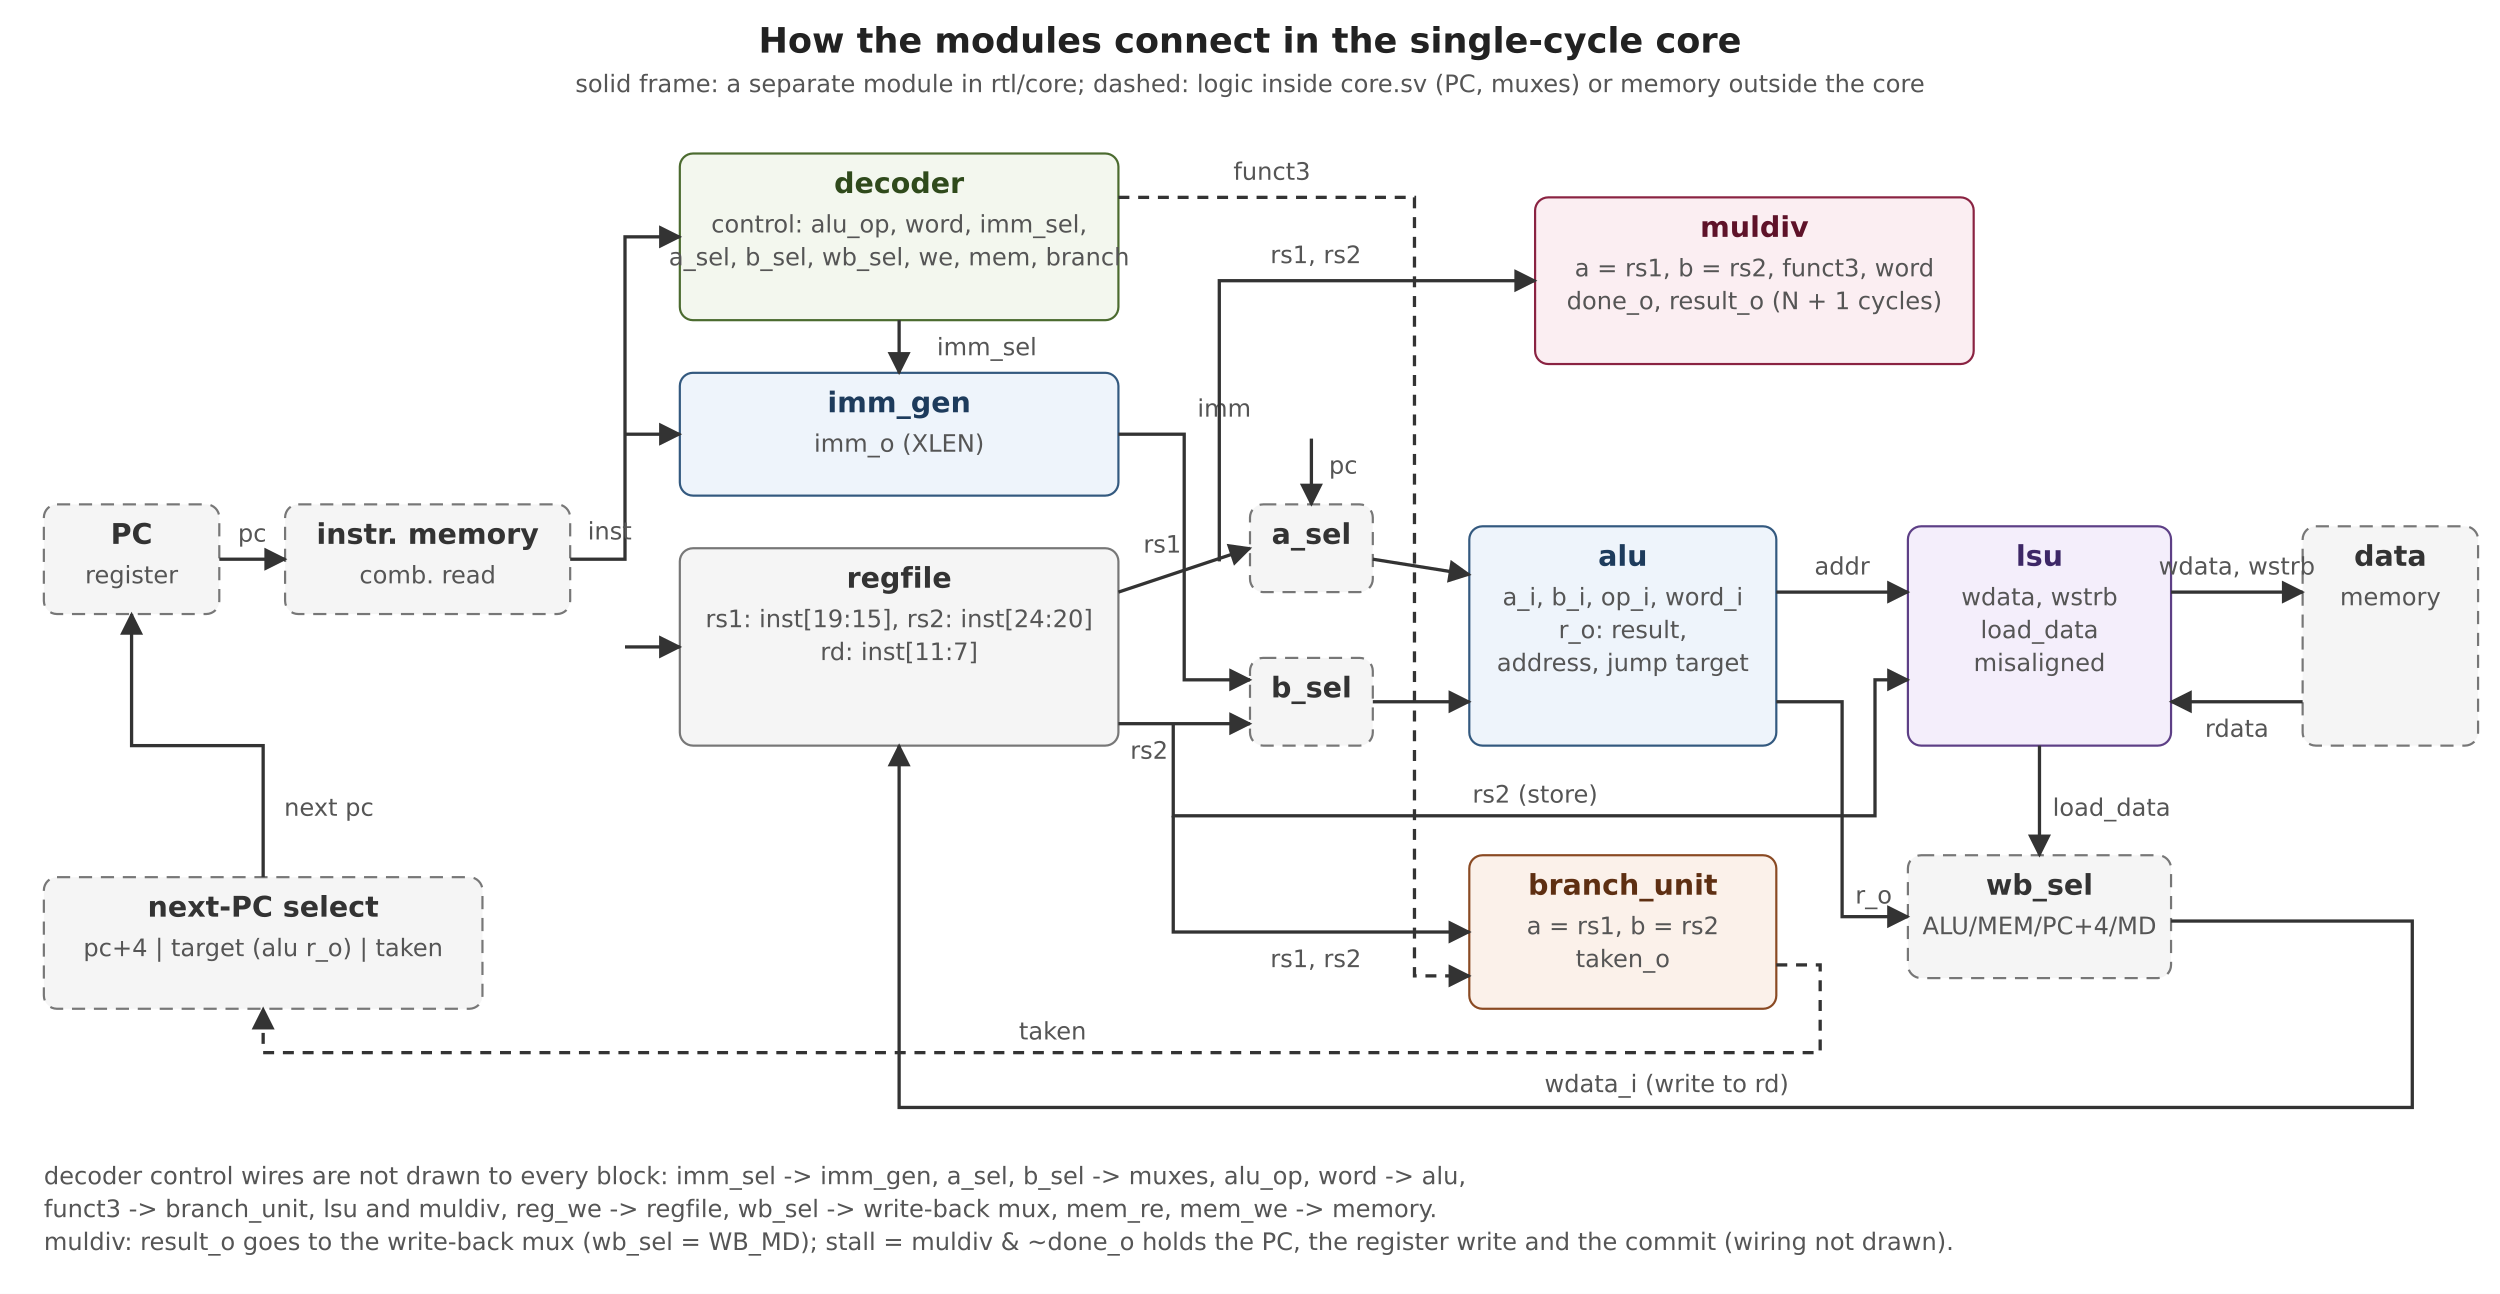
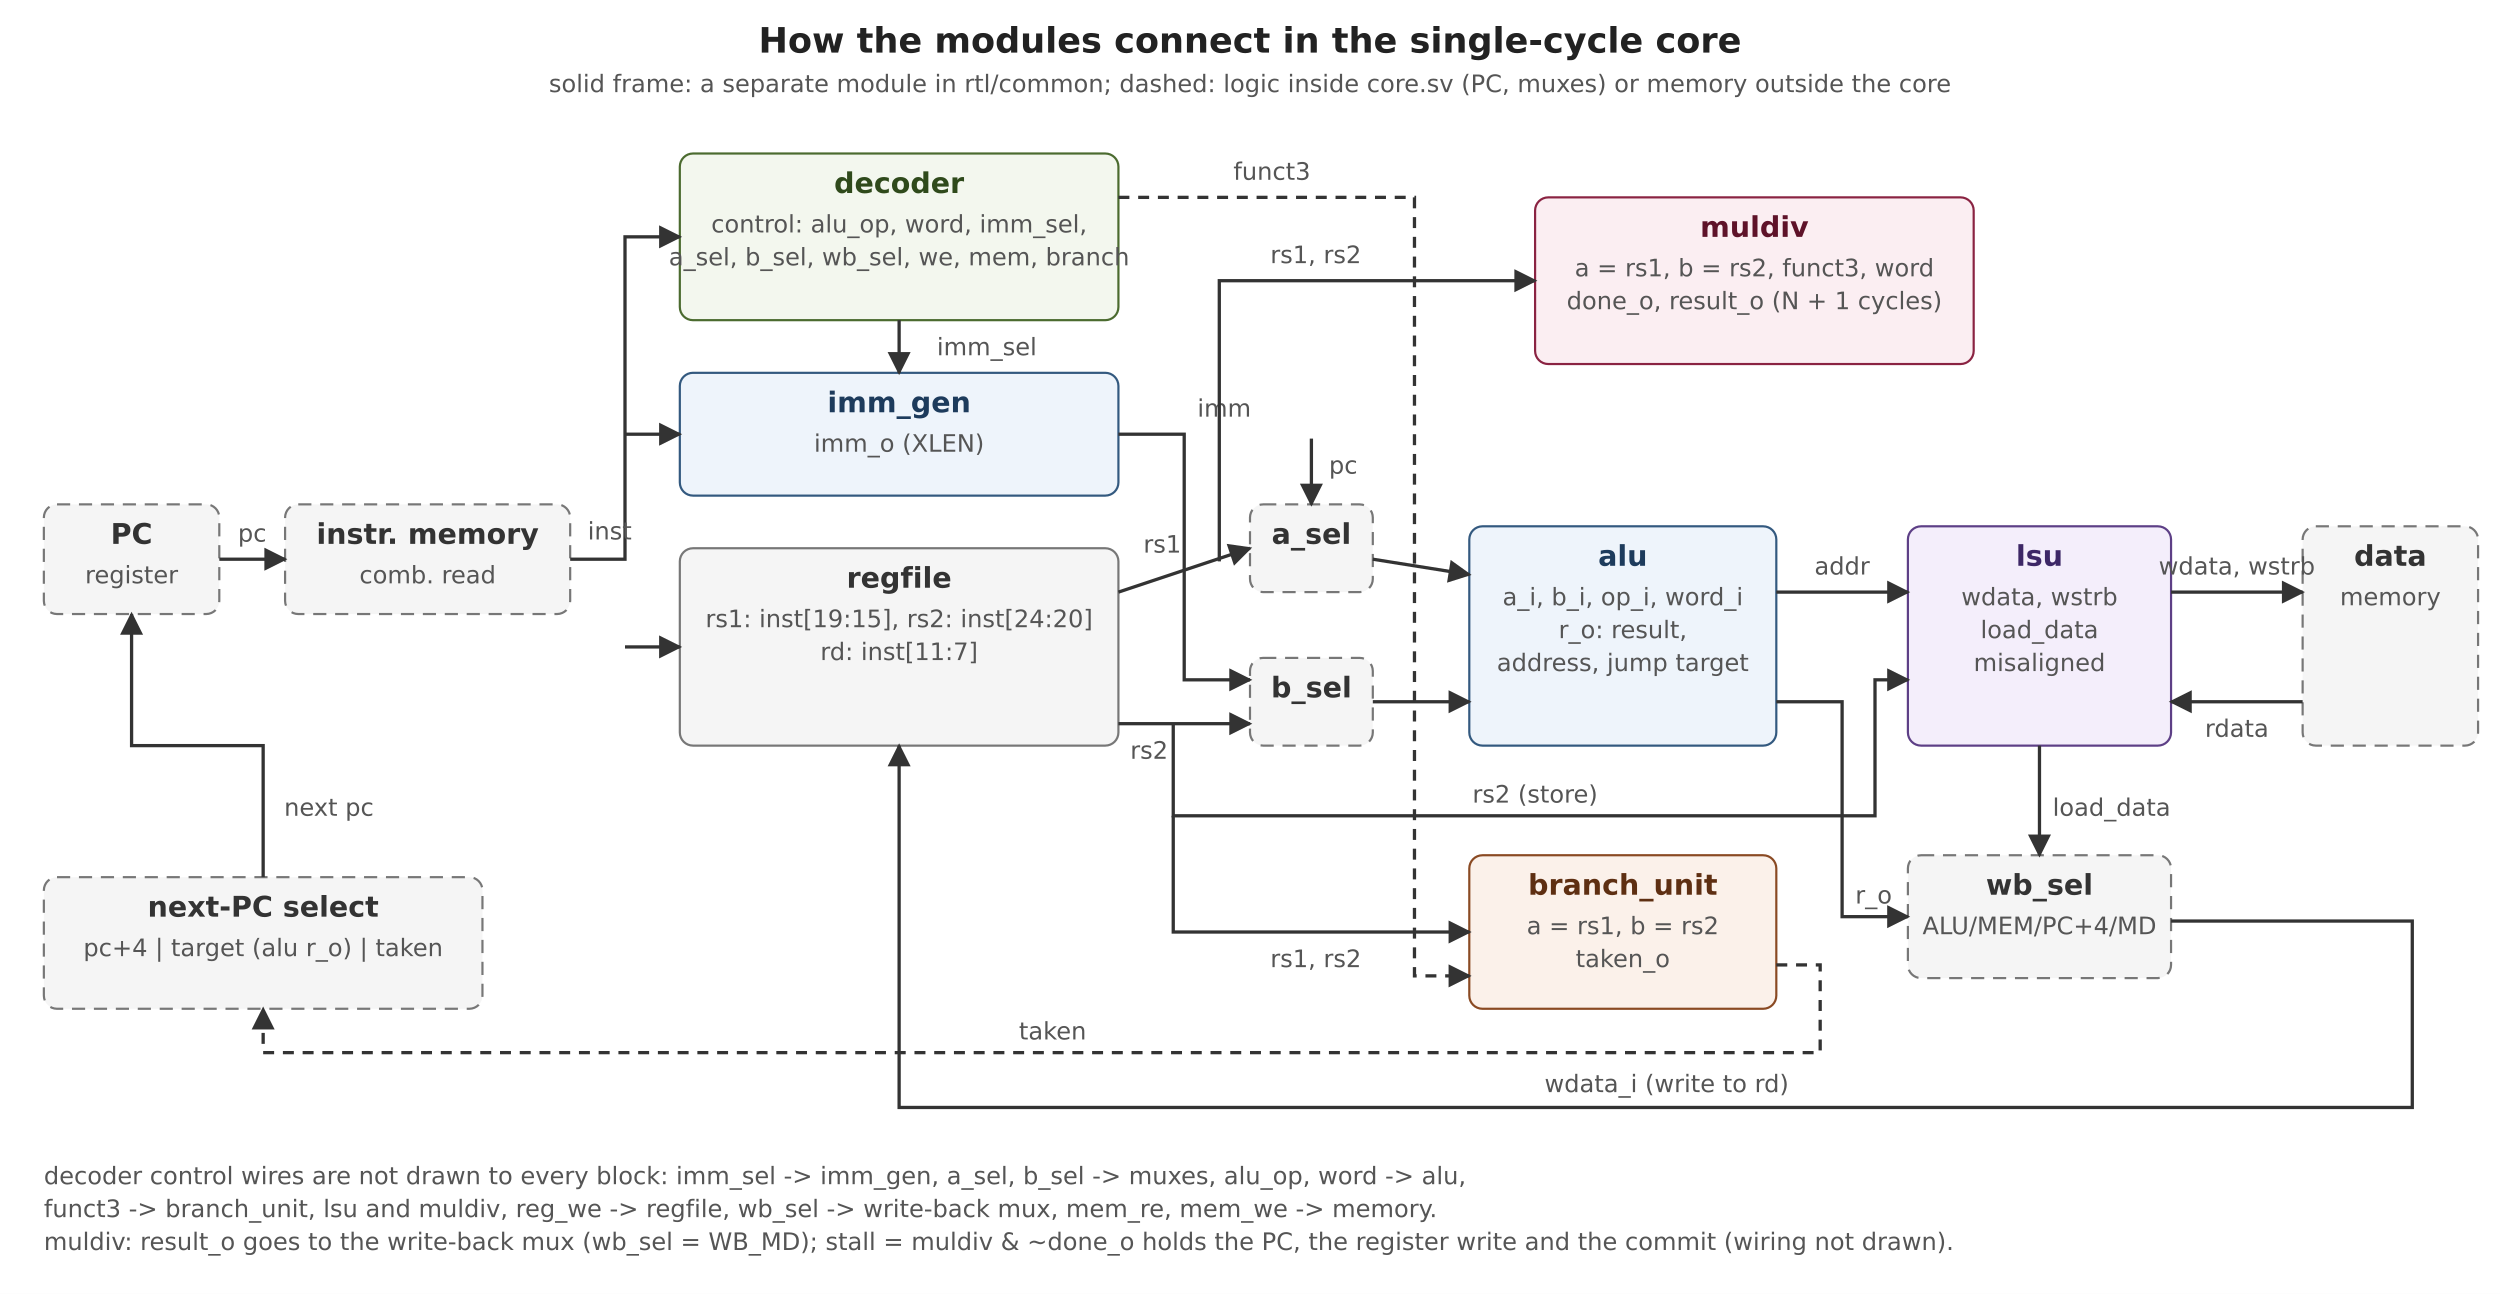
<svg xmlns="http://www.w3.org/2000/svg" viewBox="0 0 1140 590" width="1140" height="590" font-family="DejaVu Sans, sans-serif" font-size="13">
  <defs>
    <marker id="arr" viewBox="0 0 10 10" refX="9" refY="5" markerWidth="7" markerHeight="7" orient="auto-start-reverse">
      <path d="M0,0 L10,5 L0,10 z" fill="#333" />
    </marker>
  </defs>
  <rect width="1140" height="590" fill="#ffffff" />
  <text x="570" y="24" text-anchor="middle" fill="#222" font-size="16" font-weight="bold">How the modules connect in the single-cycle core</text>
-   <text x="570" y="42" text-anchor="middle" fill="#555" font-size="11">solid frame: a separate module in rtl/core; dashed: logic inside core.sv (PC, muxes) or memory outside the core</text>
+   <text x="570" y="42" text-anchor="middle" fill="#555" font-size="11">solid frame: a separate module in rtl/common; dashed: logic inside core.sv (PC, muxes) or memory outside the core</text>
  <rect x="20" y="230" width="80" height="50" rx="6" fill="#f5f5f5" stroke="#777777" stroke-dasharray="6,4" />
  <text x="60.0" y="248" text-anchor="middle" font-weight="bold" fill="#333333">PC</text>
  <text x="60.0" y="266" text-anchor="middle" fill="#555" font-size="11">register</text>
  <rect x="130" y="230" width="130" height="50" rx="6" fill="#f5f5f5" stroke="#777777" stroke-dasharray="6,4" />
  <text x="195.0" y="248" text-anchor="middle" font-weight="bold" fill="#333333">instr. memory</text>
  <text x="195.0" y="266" text-anchor="middle" fill="#555" font-size="11">comb. read</text>
  <rect x="310" y="70" width="200" height="76" rx="6" fill="#f3f7ee" stroke="#4b6b2f" />
  <text x="410.0" y="88" text-anchor="middle" font-weight="bold" fill="#2f4a1b">decoder</text>
  <text x="410.0" y="106" text-anchor="middle" fill="#555" font-size="11">control: alu_op, word, imm_sel,</text>
  <text x="410.0" y="121" text-anchor="middle" fill="#555" font-size="11">a_sel, b_sel, wb_sel, we, mem, branch</text>
  <rect x="310" y="170" width="200" height="56" rx="6" fill="#eef4fb" stroke="#33597f" />
  <text x="410.0" y="188" text-anchor="middle" font-weight="bold" fill="#1d3b5c">imm_gen</text>
  <text x="410.0" y="206" text-anchor="middle" fill="#555" font-size="11">imm_o (XLEN)</text>
  <rect x="310" y="250" width="200" height="90" rx="6" fill="#f5f5f5" stroke="#777777" />
  <text x="410.0" y="268" text-anchor="middle" font-weight="bold" fill="#333333">regfile</text>
  <text x="410.0" y="286" text-anchor="middle" fill="#555" font-size="11">rs1: inst[19:15], rs2: inst[24:20]</text>
  <text x="410.0" y="301" text-anchor="middle" fill="#555" font-size="11">rd: inst[11:7]</text>
  <rect x="570" y="230" width="56" height="40" rx="6" fill="#f5f5f5" stroke="#777777" stroke-dasharray="6,4" />
  <text x="598.0" y="248" text-anchor="middle" font-weight="bold" fill="#333333">a_sel</text>
  <rect x="570" y="300" width="56" height="40" rx="6" fill="#f5f5f5" stroke="#777777" stroke-dasharray="6,4" />
  <text x="598.0" y="318" text-anchor="middle" font-weight="bold" fill="#333333">b_sel</text>
  <rect x="670" y="240" width="140" height="100" rx="6" fill="#eef4fb" stroke="#33597f" />
  <text x="740.0" y="258" text-anchor="middle" font-weight="bold" fill="#1d3b5c">alu</text>
  <text x="740.0" y="276" text-anchor="middle" fill="#555" font-size="11">a_i, b_i, op_i, word_i</text>
  <text x="740.0" y="291" text-anchor="middle" fill="#555" font-size="11">r_o: result,</text>
  <text x="740.0" y="306" text-anchor="middle" fill="#555" font-size="11">address, jump target</text>
  <rect x="670" y="390" width="140" height="70" rx="6" fill="#fbf1ea" stroke="#8a4a23" />
  <text x="740.0" y="408" text-anchor="middle" font-weight="bold" fill="#5e2f12">branch_unit</text>
  <text x="740.0" y="426" text-anchor="middle" fill="#555" font-size="11">a = rs1, b = rs2</text>
  <text x="740.0" y="441" text-anchor="middle" fill="#555" font-size="11">taken_o</text>
  <rect x="870" y="240" width="120" height="100" rx="6" fill="#f4eefb" stroke="#5d3f86" />
  <text x="930.0" y="258" text-anchor="middle" font-weight="bold" fill="#3d2766">lsu</text>
  <text x="930.0" y="276" text-anchor="middle" fill="#555" font-size="11">wdata, wstrb</text>
  <text x="930.0" y="291" text-anchor="middle" fill="#555" font-size="11">load_data</text>
  <text x="930.0" y="306" text-anchor="middle" fill="#555" font-size="11">misaligned</text>
  <rect x="1050" y="240" width="80" height="100" rx="6" fill="#f5f5f5" stroke="#777777" stroke-dasharray="6,4" />
  <text x="1090.0" y="258" text-anchor="middle" font-weight="bold" fill="#333333">data</text>
  <text x="1090.0" y="276" text-anchor="middle" fill="#555" font-size="11">memory</text>
  <rect x="870" y="390" width="120" height="56" rx="6" fill="#f5f5f5" stroke="#777777" stroke-dasharray="6,4" />
  <text x="930.0" y="408" text-anchor="middle" font-weight="bold" fill="#333333">wb_sel</text>
  <text x="930.0" y="426" text-anchor="middle" fill="#555" font-size="11">ALU/MEM/PC+4/MD</text>
  <rect x="20" y="400" width="200" height="60" rx="6" fill="#f5f5f5" stroke="#777777" stroke-dasharray="6,4" />
  <text x="120.0" y="418" text-anchor="middle" font-weight="bold" fill="#333333">next-PC select</text>
  <text x="120.0" y="436" text-anchor="middle" fill="#555" font-size="11">pc+4 | target (alu r_o) | taken</text>
  <polyline points="100,255 130,255" fill="none" stroke="#333" stroke-width="1.5" marker-end="url(#arr)" />
  <text x="115" y="247" text-anchor="middle" fill="#555" font-size="11">pc</text>
  <polyline points="260,255 285,255 285,108 310,108" fill="none" stroke="#333" stroke-width="1.5" marker-end="url(#arr)" />
  <text x="268" y="246" text-anchor="start" fill="#555" font-size="11">inst</text>
  <polyline points="285,198 310,198" fill="none" stroke="#333" stroke-width="1.5" marker-end="url(#arr)" />
  <polyline points="285,295 310,295" fill="none" stroke="#333" stroke-width="1.5" marker-end="url(#arr)" />
  <polyline points="410,146 410,170" fill="none" stroke="#333" stroke-width="1.5" marker-end="url(#arr)" />
  <text x="450" y="162" text-anchor="middle" fill="#555" font-size="11">imm_sel</text>
  <polyline points="510,198 540,198 540,310 570,310" fill="none" stroke="#333" stroke-width="1.5" marker-end="url(#arr)" />
  <text x="546" y="190" text-anchor="start" fill="#555" font-size="11">imm</text>
  <polyline points="510,270 570,250" fill="none" stroke="#333" stroke-width="1.5" marker-end="url(#arr)" />
  <text x="530" y="252" text-anchor="middle" fill="#555" font-size="11">rs1</text>
  <polyline points="510,330 570,330" fill="none" stroke="#333" stroke-width="1.5" marker-end="url(#arr)" />
  <text x="524" y="346" text-anchor="middle" fill="#555" font-size="11">rs2</text>
  <polyline points="598,200 598,230" fill="none" stroke="#333" stroke-width="1.5" marker-end="url(#arr)" />
  <text x="606" y="216" text-anchor="start" fill="#555" font-size="11">pc</text>
  <polyline points="626,255 670,262" fill="none" stroke="#333" stroke-width="1.5" marker-end="url(#arr)" />
  <polyline points="626,320 670,320" fill="none" stroke="#333" stroke-width="1.5" marker-end="url(#arr)" />
  <polyline points="810,270 870,270" fill="none" stroke="#333" stroke-width="1.5" marker-end="url(#arr)" />
  <text x="840" y="262" text-anchor="middle" fill="#555" font-size="11">addr</text>
  <polyline points="810,320 840,320 840,418 870,418" fill="none" stroke="#333" stroke-width="1.5" marker-end="url(#arr)" />
  <text x="846" y="412" text-anchor="start" fill="#555" font-size="11">r_o</text>
  <polyline points="535,330 535,372 855,372 855,310 870,310" fill="none" stroke="#333" stroke-width="1.5" marker-end="url(#arr)" />
  <text x="700" y="366" text-anchor="middle" fill="#555" font-size="11">rs2 (store)</text>
  <polyline points="990,270 1050,270" fill="none" stroke="#333" stroke-width="1.5" marker-end="url(#arr)" />
  <text x="1020" y="262" text-anchor="middle" fill="#555" font-size="11">wdata, wstrb</text>
  <polyline points="1050,320 990,320" fill="none" stroke="#333" stroke-width="1.5" marker-end="url(#arr)" />
  <text x="1020" y="336" text-anchor="middle" fill="#555" font-size="11">rdata</text>
  <polyline points="930,340 930,390" fill="none" stroke="#333" stroke-width="1.5" marker-end="url(#arr)" />
  <text x="936" y="372" text-anchor="start" fill="#555" font-size="11">load_data</text>
  <polyline points="535,372 535,425 670,425" fill="none" stroke="#333" stroke-width="1.5" marker-end="url(#arr)" />
  <text x="600" y="441" text-anchor="middle" fill="#555" font-size="11">rs1, rs2</text>
  <polyline points="510,90 645,90 645,445 670,445" fill="none" stroke="#333" stroke-width="1.5" stroke-dasharray="5,4" marker-end="url(#arr)" />
  <text x="580" y="82" text-anchor="middle" fill="#555" font-size="11">funct3</text>
  <polyline points="990,420 1100,420 1100,505 410,505 410,340" fill="none" stroke="#333" stroke-width="1.5" marker-end="url(#arr)" />
  <text x="760" y="498" text-anchor="middle" fill="#555" font-size="11">wdata_i (write to rd)</text>
  <polyline points="810,440 830,440 830,480 120,480 120,460" fill="none" stroke="#333" stroke-width="1.5" stroke-dasharray="5,4" marker-end="url(#arr)" />
  <text x="480" y="474" text-anchor="middle" fill="#555" font-size="11">taken</text>
  <polyline points="120,400 120,340 60,340 60,280" fill="none" stroke="#333" stroke-width="1.5" marker-end="url(#arr)" />
  <text x="150" y="372" text-anchor="middle" fill="#555" font-size="11">next pc</text>
  <rect x="700" y="90" width="200" height="76" rx="6" fill="#fbeef2" stroke="#8a2342" />
  <text x="800.0" y="108" text-anchor="middle" font-weight="bold" fill="#5e1229">muldiv</text>
  <text x="800.0" y="126" text-anchor="middle" fill="#555" font-size="11">a = rs1, b = rs2, funct3, word</text>
  <text x="800.0" y="141" text-anchor="middle" fill="#555" font-size="11">done_o, result_o (N + 1 cycles)</text>
  <polyline points="556,256 556,128 700,128" fill="none" stroke="#333" stroke-width="1.5" marker-end="url(#arr)" />
  <text x="600" y="120" text-anchor="middle" fill="#555" font-size="11">rs1, rs2</text>
  <text x="20" y="540" text-anchor="start" fill="#555" font-size="11">decoder control wires are not drawn to every block: imm_sel -&gt; imm_gen, a_sel, b_sel -&gt; muxes, alu_op, word -&gt; alu,</text>
  <text x="20" y="555" text-anchor="start" fill="#555" font-size="11">funct3 -&gt; branch_unit, lsu and muldiv, reg_we -&gt; regfile, wb_sel -&gt; write-back mux, mem_re, mem_we -&gt; memory.</text>
  <text x="20" y="570" text-anchor="start" fill="#555" font-size="11">muldiv: result_o goes to the write-back mux (wb_sel = WB_MD); stall = muldiv &amp; ~done_o holds the PC, the register write and the commit (wiring not drawn).</text>
</svg>
